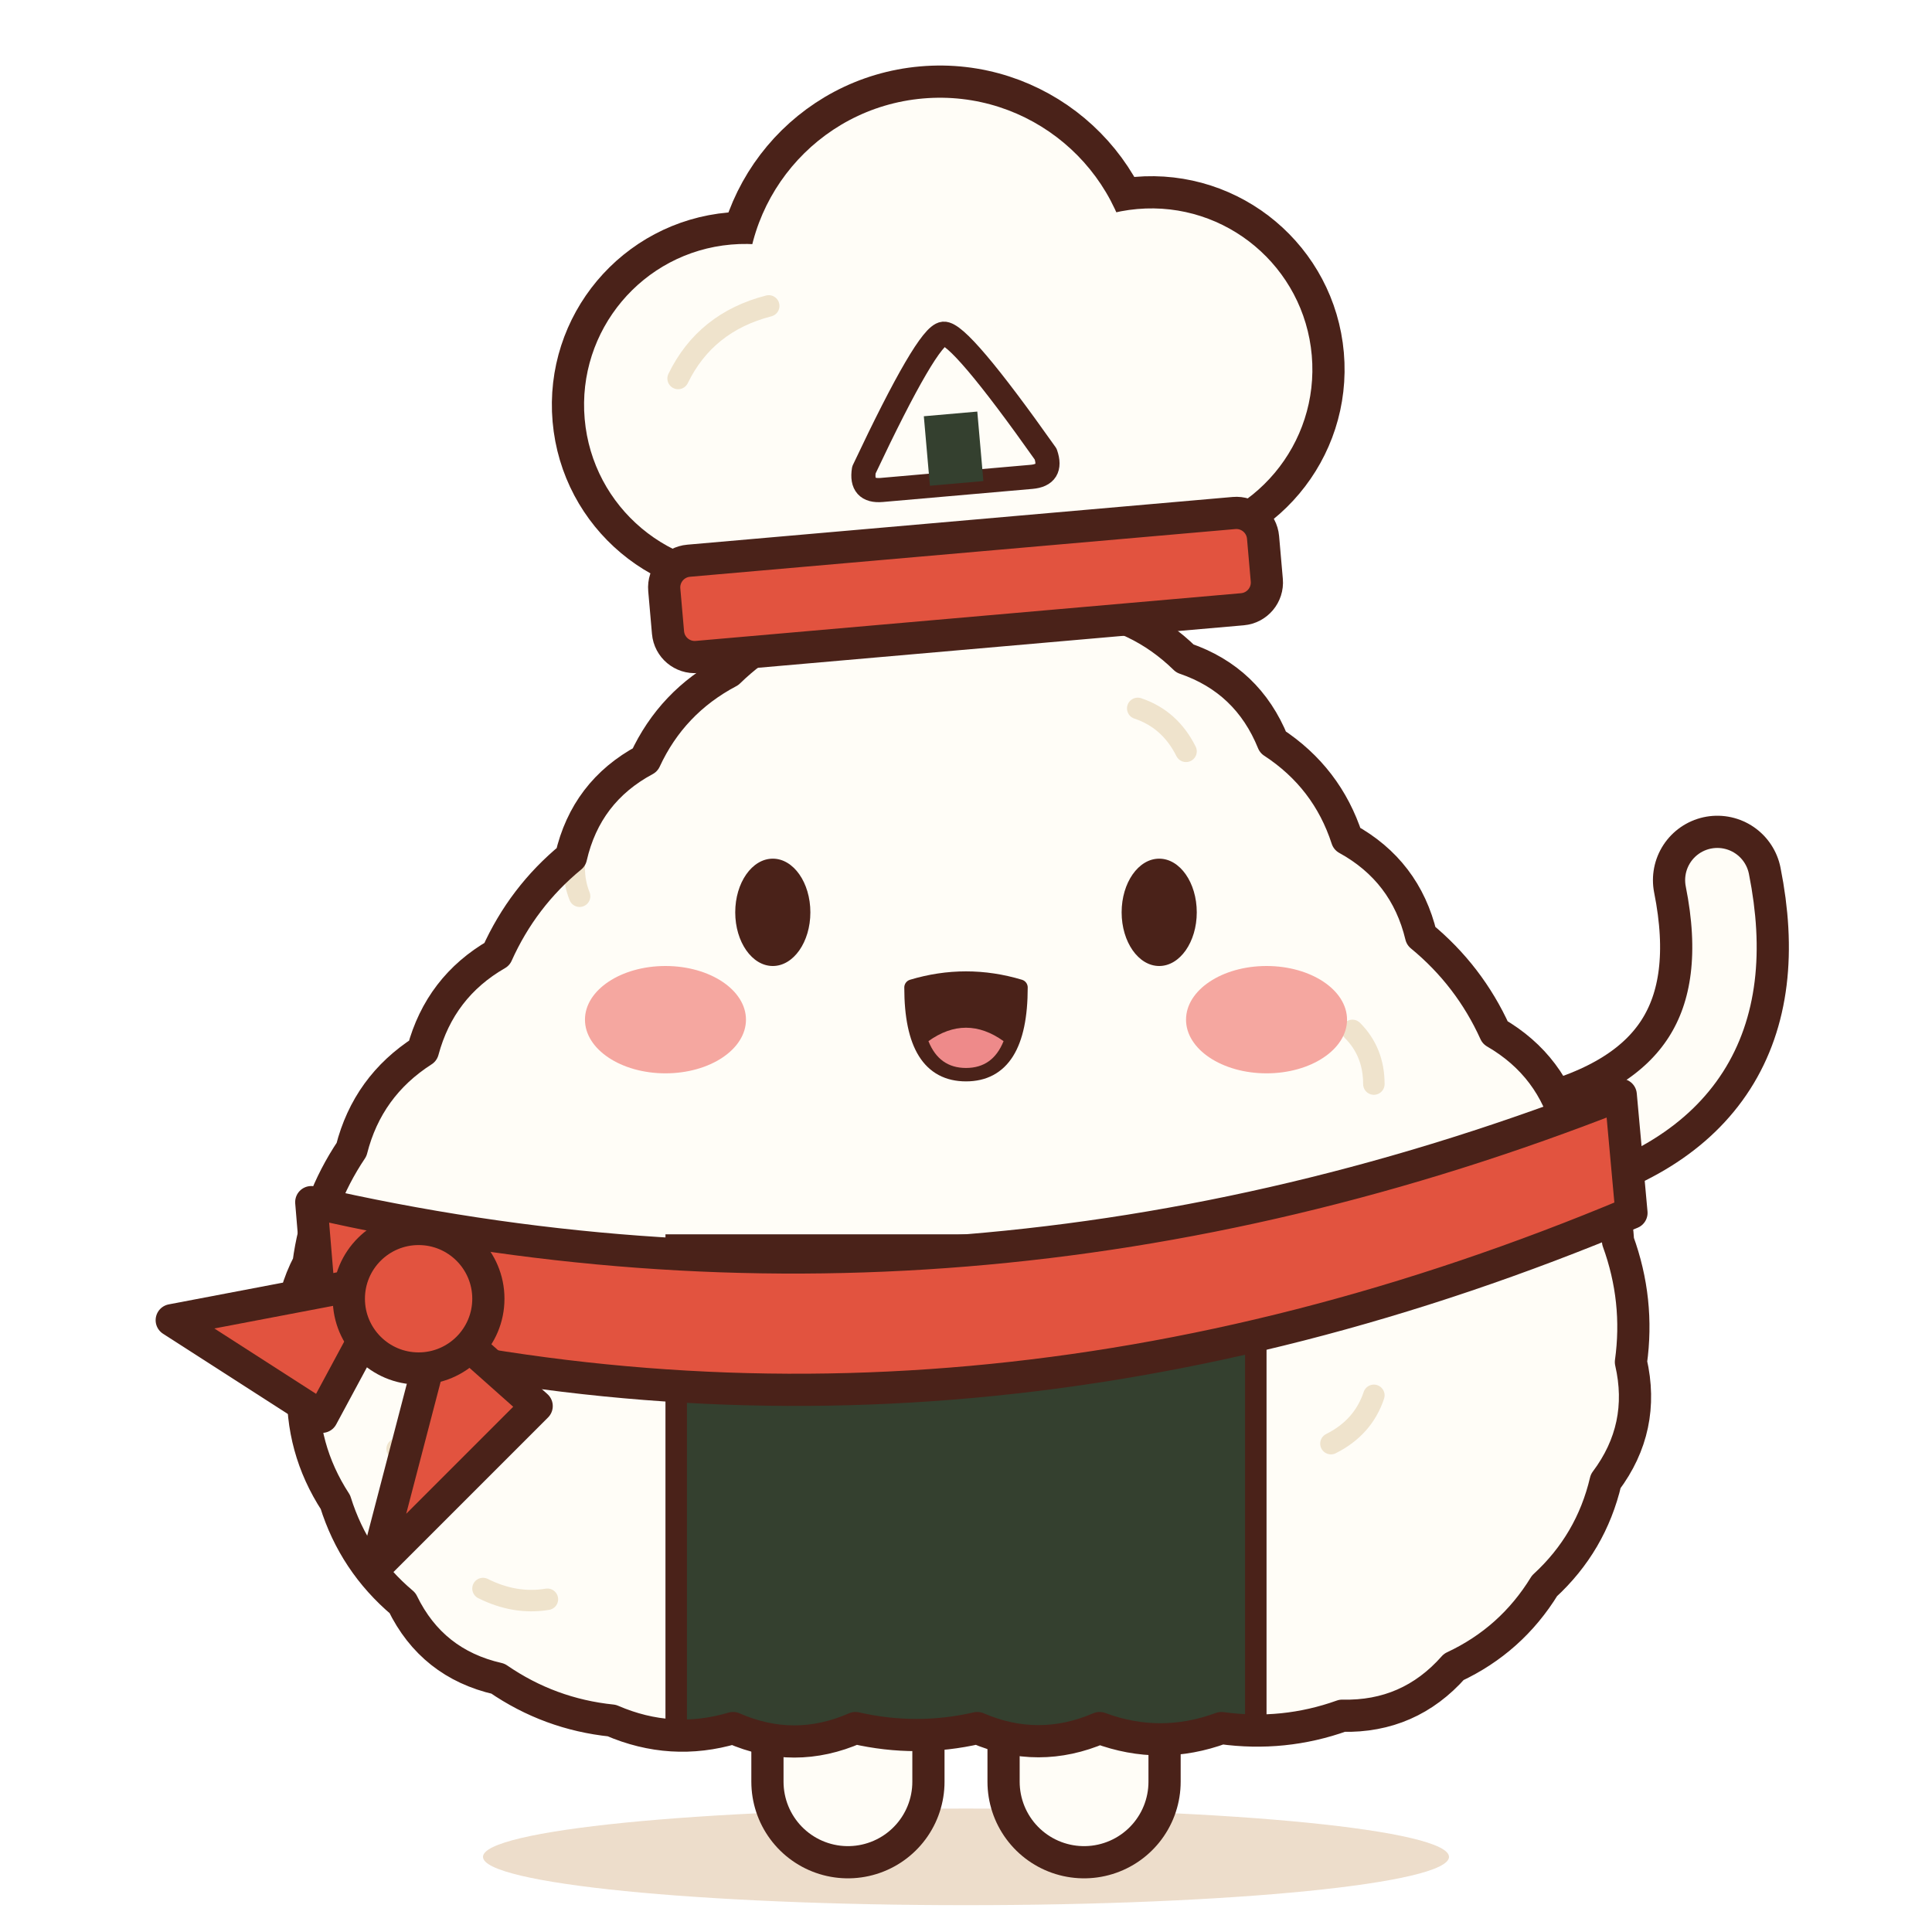
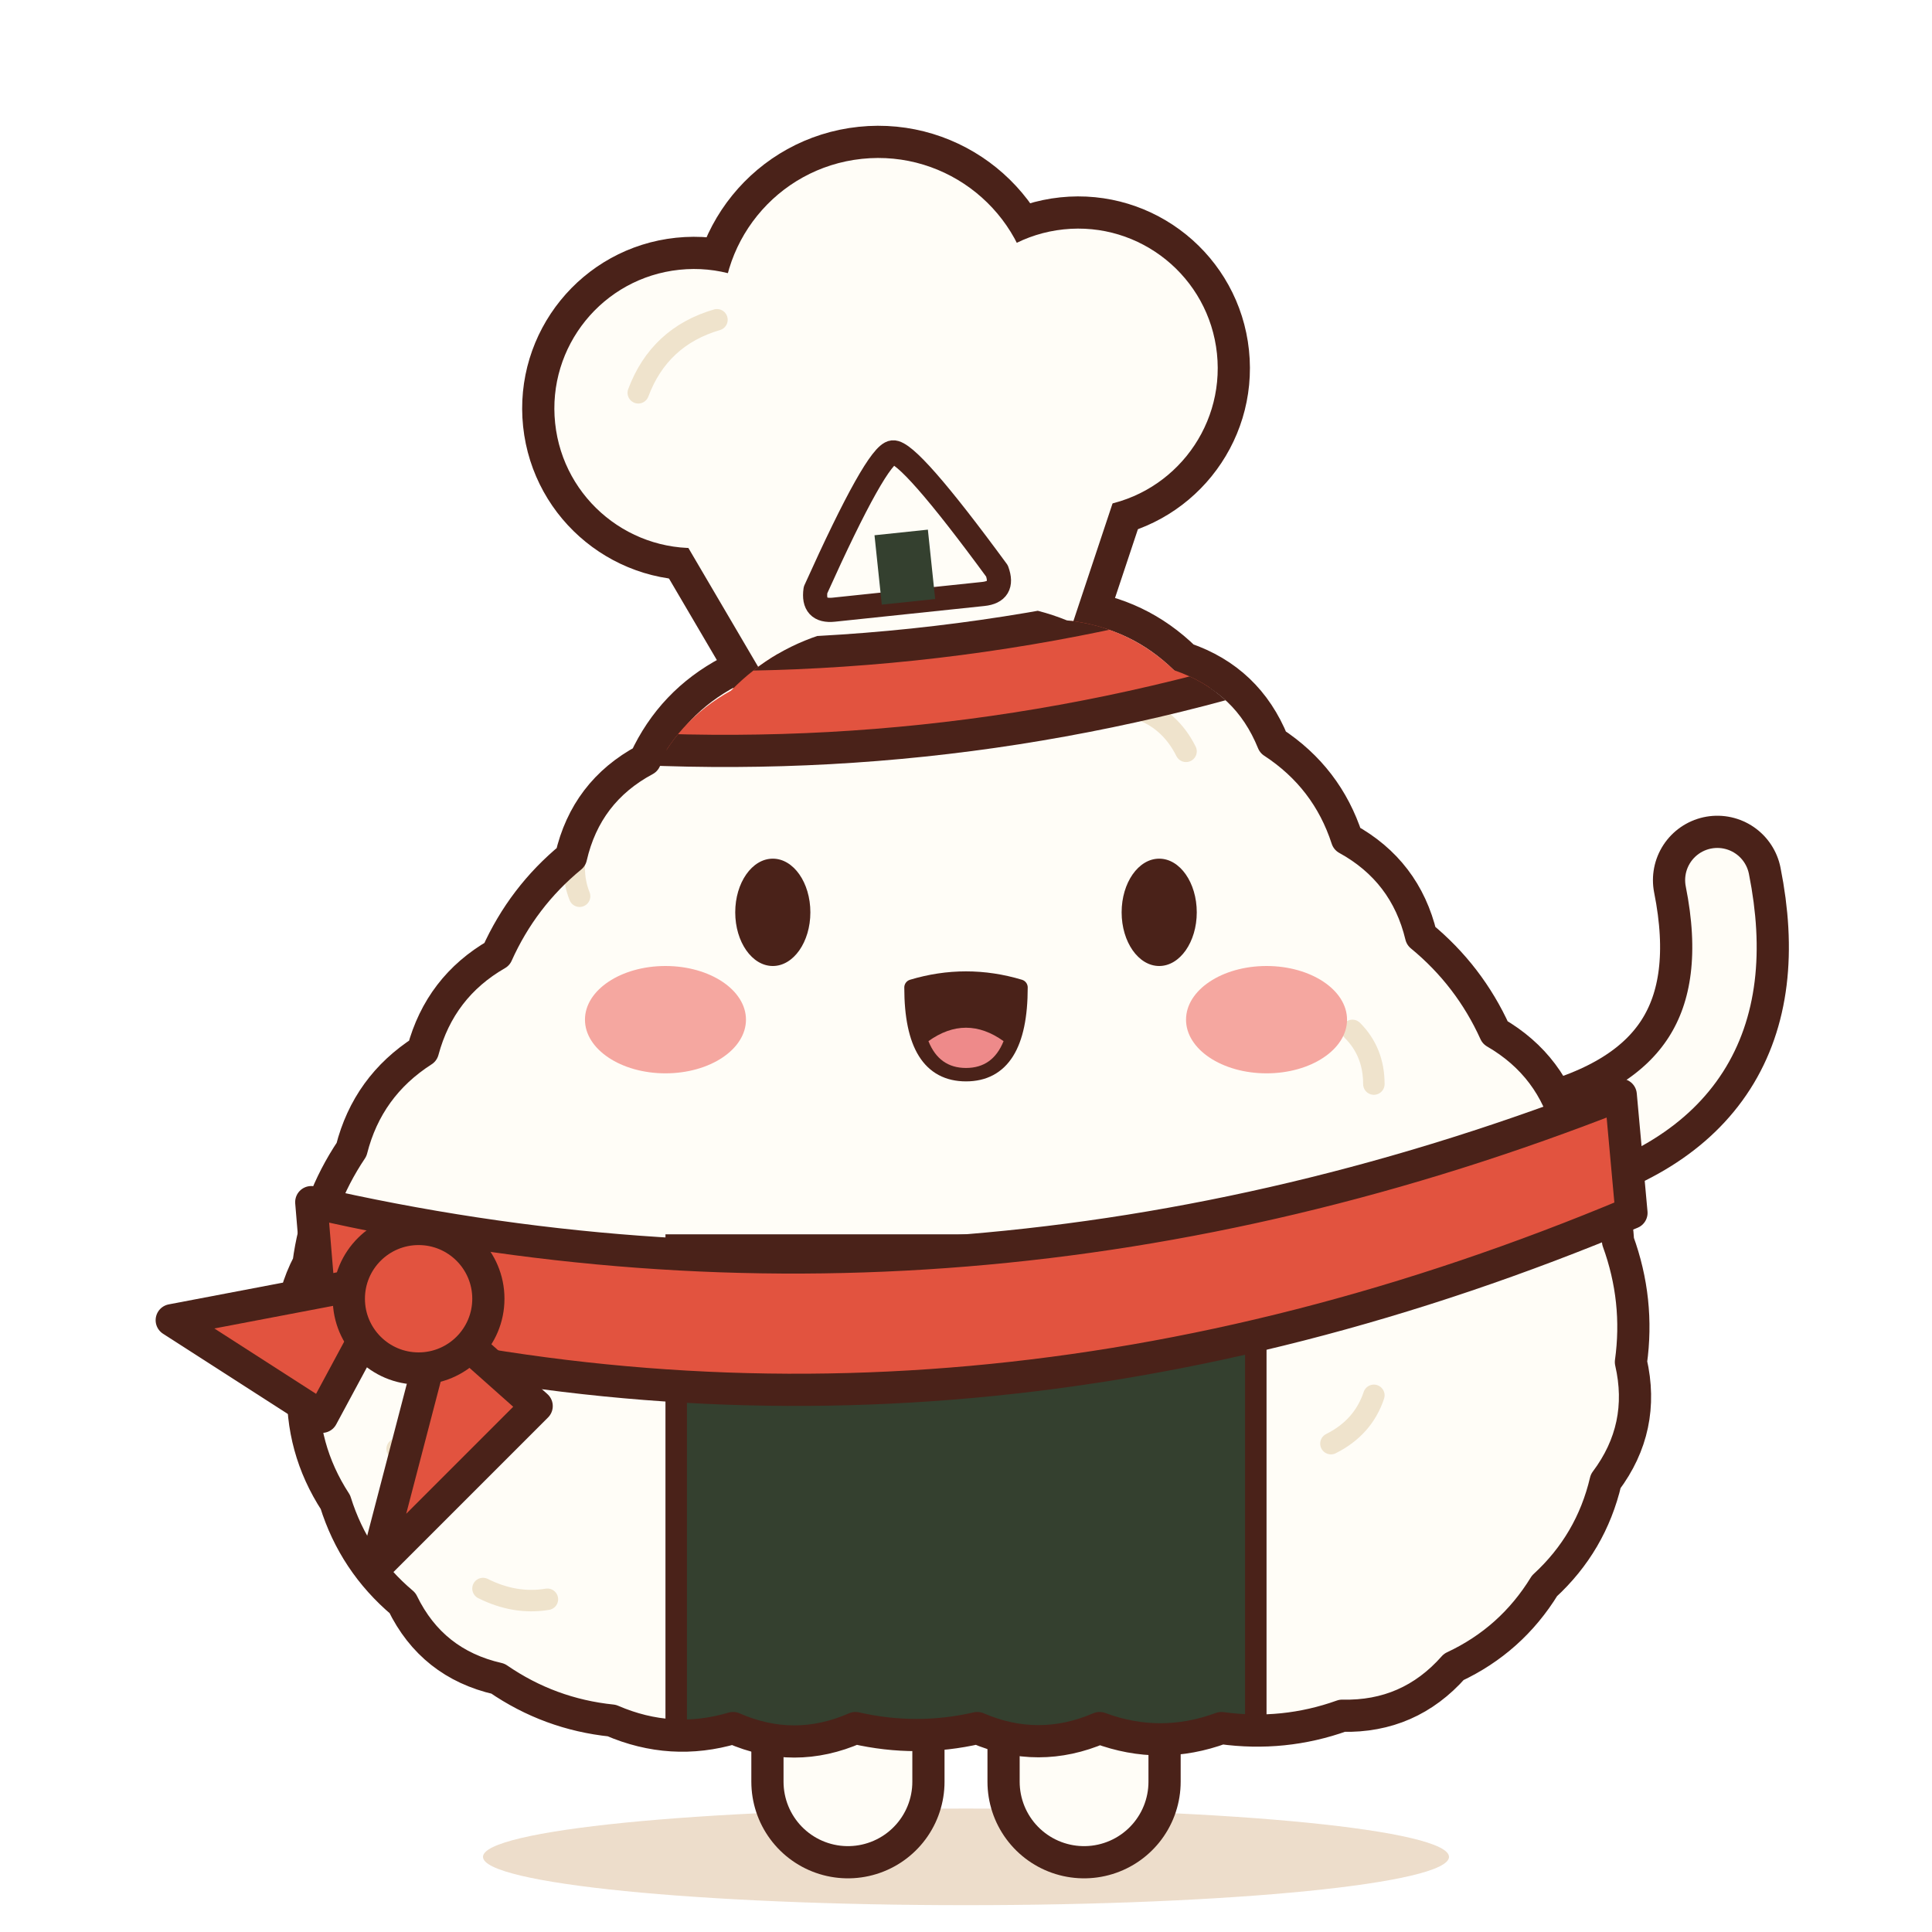
<svg xmlns="http://www.w3.org/2000/svg" viewBox="-30 0 360 360" width="360" height="360">
  <defs>
    <clipPath id="bodyClip">
      <path d="M207.2 138.3 Q217.3 144.9 221.0 156.3 Q231.9 162.3 234.8 174.4 Q243.8 181.8 248.6 192.4 Q259.3 198.6 262.3 210.6 Q270.8 219.2 271.5 231.3 Q275.5 242.3 273.9 253.8 Q276.7 266.0 269.2 276.0 Q266.5 287.5 257.8 295.5 Q251.6 305.6 240.9 310.6 Q232.6 320.0 220.1 319.7 Q209.2 323.6 197.6 322.0 Q186.2 326.2 174.9 322.0 Q163.5 326.9 152.1 322.0 Q140.8 324.6 129.4 322.0 Q118.0 327.0 106.6 322.0 Q95.1 325.4 84.0 320.6 Q72.4 319.4 62.8 312.8 Q50.5 310.0 45.0 298.7 Q36.0 291.1 32.5 279.9 Q26.0 269.9 26.5 258.0 Q21.7 246.5 27.5 235.4 Q29.0 223.9 35.5 214.2 Q38.5 202.4 48.8 195.8 Q52.0 183.9 62.6 177.8 Q67.4 167.1 76.4 159.7 Q79.2 147.5 90.2 141.6 Q95.2 130.8 105.8 125.2 Q114.2 117.0 125.6 114.2 Q135.8 106.8 147.9 110.0 Q159.5 108.4 170.3 112.9 Q182.2 114.3 190.8 122.7 Q202.5 126.7 207.2 138.3Z" />
    </clipPath>
  </defs>
  <ellipse cx="150" cy="346" rx="90" ry="9" fill="#E8D4BE" opacity="0.8" />
  <path d="M128 314 L128 332" stroke="#4A2219" stroke-width="36" stroke-linecap="round" fill="none" />
  <path d="M128 314 L128 332" stroke="#FFFDF7" stroke-width="24" stroke-linecap="round" fill="none" />
  <path d="M172 314 L172 332" stroke="#4A2219" stroke-width="36" stroke-linecap="round" fill="none" />
  <path d="M172 314 L172 332" stroke="#FFFDF7" stroke-width="24" stroke-linecap="round" fill="none" />
  <path d="M258 214 Q298 204 290 164" stroke="#4A2219" stroke-width="24" stroke-linecap="round" fill="none" />
  <path d="M258 214 Q298 204 290 164" stroke="#FFFDF7" stroke-width="12" stroke-linecap="round" fill="none" />
  <path d="M207.2 138.3 Q217.3 144.9 221.0 156.3 Q231.9 162.3 234.8 174.4 Q243.8 181.8 248.6 192.4 Q259.3 198.6 262.3 210.6 Q270.8 219.2 271.5 231.3 Q275.5 242.3 273.9 253.8 Q276.7 266.0 269.2 276.0 Q266.5 287.5 257.8 295.5 Q251.6 305.6 240.9 310.6 Q232.6 320.0 220.1 319.7 Q209.2 323.6 197.6 322.0 Q186.2 326.2 174.9 322.0 Q163.5 326.9 152.1 322.0 Q140.8 324.6 129.4 322.0 Q118.0 327.0 106.6 322.0 Q95.1 325.4 84.0 320.6 Q72.4 319.4 62.8 312.8 Q50.5 310.0 45.0 298.7 Q36.0 291.1 32.5 279.9 Q26.0 269.9 26.5 258.0 Q21.7 246.5 27.5 235.4 Q29.0 223.9 35.5 214.2 Q38.5 202.4 48.8 195.8 Q52.0 183.9 62.6 177.8 Q67.4 167.1 76.4 159.7 Q79.2 147.5 90.2 141.6 Q95.2 130.8 105.8 125.2 Q114.2 117.0 125.6 114.2 Q135.8 106.8 147.9 110.0 Q159.5 108.4 170.3 112.9 Q182.2 114.3 190.8 122.7 Q202.5 126.7 207.2 138.3Z" fill="#FFFDF7" />
  <g clip-path="url(#bodyClip)">
    <path d="M182 132 q6 2 9 8" fill="none" stroke="#EFE3CC" stroke-width="4" stroke-linecap="round" />
    <path d="M78 156 q-2 6 0 11" fill="none" stroke="#EFE3CC" stroke-width="4" stroke-linecap="round" />
    <path d="M222 192 q4 4 4 10" fill="none" stroke="#EFE3CC" stroke-width="4" stroke-linecap="round" />
    <path d="M44 270 q6 4 12 3" fill="none" stroke="#EFE3CC" stroke-width="4" stroke-linecap="round" />
    <path d="M226 260 q-2 6 -8 9" fill="none" stroke="#EFE3CC" stroke-width="4" stroke-linecap="round" />
    <path d="M60 296 q6 3 12 2" fill="none" stroke="#EFE3CC" stroke-width="4" stroke-linecap="round" />
    <rect x="96" y="232" width="108" height="114" fill="#34402F" stroke="#4A2219" stroke-width="4" />
  </g>
  <path d="M207.2 138.3 Q217.3 144.9 221.0 156.3 Q231.9 162.3 234.8 174.4 Q243.8 181.8 248.6 192.4 Q259.3 198.6 262.3 210.6 Q270.8 219.2 271.5 231.3 Q275.5 242.3 273.9 253.8 Q276.7 266.0 269.2 276.0 Q266.5 287.5 257.8 295.5 Q251.6 305.6 240.9 310.6 Q232.6 320.0 220.1 319.7 Q209.2 323.6 197.6 322.0 Q186.2 326.2 174.9 322.0 Q163.5 326.9 152.1 322.0 Q140.8 324.6 129.4 322.0 Q118.0 327.0 106.6 322.0 Q95.1 325.4 84.0 320.6 Q72.4 319.4 62.8 312.8 Q50.5 310.0 45.0 298.7 Q36.0 291.1 32.5 279.9 Q26.0 269.9 26.5 258.0 Q21.7 246.5 27.5 235.4 Q29.0 223.9 35.5 214.2 Q38.5 202.4 48.8 195.8 Q52.0 183.9 62.6 177.8 Q67.4 167.1 76.4 159.7 Q79.2 147.5 90.2 141.6 Q95.2 130.8 105.8 125.2 Q114.2 117.0 125.6 114.2 Q135.8 106.8 147.9 110.0 Q159.5 108.4 170.3 112.9 Q182.2 114.3 190.8 122.7 Q202.5 126.7 207.2 138.3Z" fill="none" stroke="#4A2219" stroke-width="6" stroke-linejoin="round" />
  <ellipse cx="94" cy="190" rx="15" ry="10" fill="#F5A7A0" />
  <ellipse cx="206" cy="190" rx="15" ry="10" fill="#F5A7A0" />
  <path d="M28 224 Q150 252 272 204 L274 226 Q150 278 30 248Z" fill="#E2533F" stroke="#4A2219" stroke-width="6" stroke-linejoin="round" />
  <path d="M44 238 L2 246 L30 264Z" fill="#E2533F" stroke="#4A2219" stroke-width="6" stroke-linejoin="round" />
  <path d="M52 246 L40 292 L70 262Z" fill="#E2533F" stroke="#4A2219" stroke-width="6" stroke-linejoin="round" />
  <circle cx="48" cy="242" r="13" fill="#E2533F" stroke="#4A2219" stroke-width="6" />
-   <g transform="rotate(-5 150 110)">
+   <defs>
+     <clipPath id="headInner">
+       <path d="M204.8 140.1 Q214.7 146.5 218.3 157.7 Q229.0 163.4 231.7 175.3 Q240.5 182.5 245.2 192.9 Q255.7 198.8 258.6 210.5 Q267.2 218.6 268.1 230.4 Q272.3 240.9 271.0 252.2 Q274.1 264.1 266.7 273.9 Q264.3 285.2 255.9 293.1 Q250.0 303.0 239.5 307.9 Q231.6 317.2 219.4 316.8 Q208.7 320.7 197.4 319.0 Q186.3 323.2 175.3 319.0 Q164.2 323.9 153.1 319.0 Q142.0 321.6 131.0 319.0 Q119.9 324.0 108.8 319.0 Q97.6 322.6 86.7 318.1 Q75.3 317.3 65.8 311.0 Q53.8 308.7 48.2 297.8 Q39.3 290.5 35.7 279.6 Q29.1 270.0 29.5 258.4 Q24.7 247.2 30.4 236.4 Q31.7 225.1 38.1 215.7 Q41.0 204.2 51.1 197.8 Q54.1 186.2 64.5 180.2 Q69.1 169.8 78.0 162.6 Q80.6 150.7 91.4 145.0 Q96.0 134.3 106.2 128.7 Q114.2 120.5 125.3 117.6 Q135.0 110.0 146.9 113.1 Q158.2 111.3 168.8 115.6 Q180.4 116.8 188.8 124.9 Q200.3 128.8 204.8 140.1Z" />
+     </clipPath>
+   </defs>
+   <g transform="translate(-8 0) rotate(-6 150 138)">
    <g fill="#4A2219" stroke="#4A2219" stroke-width="12" stroke-linejoin="round">
-       <circle cx="112" cy="72" r="30" />
-       <circle cx="150" cy="54" r="36" />
-       <circle cx="188" cy="72" r="30" />
-       <rect x="98" y="70" width="104" height="36" />
+       <circle cx="114" cy="72" r="26" />
+       <circle cx="150" cy="58" r="29" />
+       <circle cx="186" cy="72" r="26" />
+       <polygon points="100.4,76 199.6,76 176,128 124,128" />
    </g>
    <g fill="#FFFDF7">
-       <circle cx="112" cy="72" r="30" />
-       <circle cx="150" cy="54" r="36" />
-       <circle cx="188" cy="72" r="30" />
-       <rect x="98" y="70" width="104" height="36" />
+       <circle cx="114" cy="72" r="26" />
+       <circle cx="150" cy="58" r="29" />
+       <circle cx="186" cy="72" r="26" />
+       <polygon points="100.4,76 199.6,76 176,128 124,128" />
    </g>
-     <path d="M100 66 Q106 56 118 54" fill="none" stroke="#EFE3CC" stroke-width="4" stroke-linecap="round" />
-     <path d="M150 62 Q153 62 167 86 Q168 90 164 90 L136 90 Q132 90 133 86 Q147 62 150 62Z" fill="#FFFDF7" stroke="#4A2219" stroke-width="4.5" stroke-linejoin="round" />
-     <rect x="145" y="77" width="10" height="13" fill="#34402F" />
-     <rect x="94" y="100" width="112" height="18" rx="5" fill="#E2533F" stroke="#4A2219" stroke-width="6" stroke-linejoin="round" />
+     <path d="M104 68 Q109 58 120 56" fill="none" stroke="#EFE3CC" stroke-width="4" stroke-linecap="round" />
+     <path d="M150 84 Q153 84 167 108 Q168 112 164 112 L136 112 Q132 112 133 108 Q147 84 150 84Z" fill="#FFFDF7" stroke="#4A2219" stroke-width="4.5" stroke-linejoin="round" />
+     <rect x="145" y="99" width="10" height="13" fill="#34402F" />
+   </g>
+   <g clip-path="url(#headInner)">
+     <g transform="translate(-8 0) rotate(-6 150 138)">
+       <path d="M80 131 Q150 145 220 131 L220 113 Q150 127 80 113Z" fill="#E2533F" stroke="#4A2219" stroke-width="6" stroke-linejoin="round" />
+     </g>
  </g>
  <ellipse cx="114" cy="170" rx="7" ry="10" fill="#4A2219" />
  <ellipse cx="186" cy="170" rx="7" ry="10" fill="#4A2219" />
  <path d="M140 184 Q150 181 160 184 Q160 200 150 200 Q140 200 140 184Z" fill="#4A2219" stroke="#4A2219" stroke-width="3" stroke-linejoin="round" />
  <path d="M143 194 Q150 189 157 194 Q155 199 150 199 Q145 199 143 194Z" fill="#EE8A8A" />
</svg>
